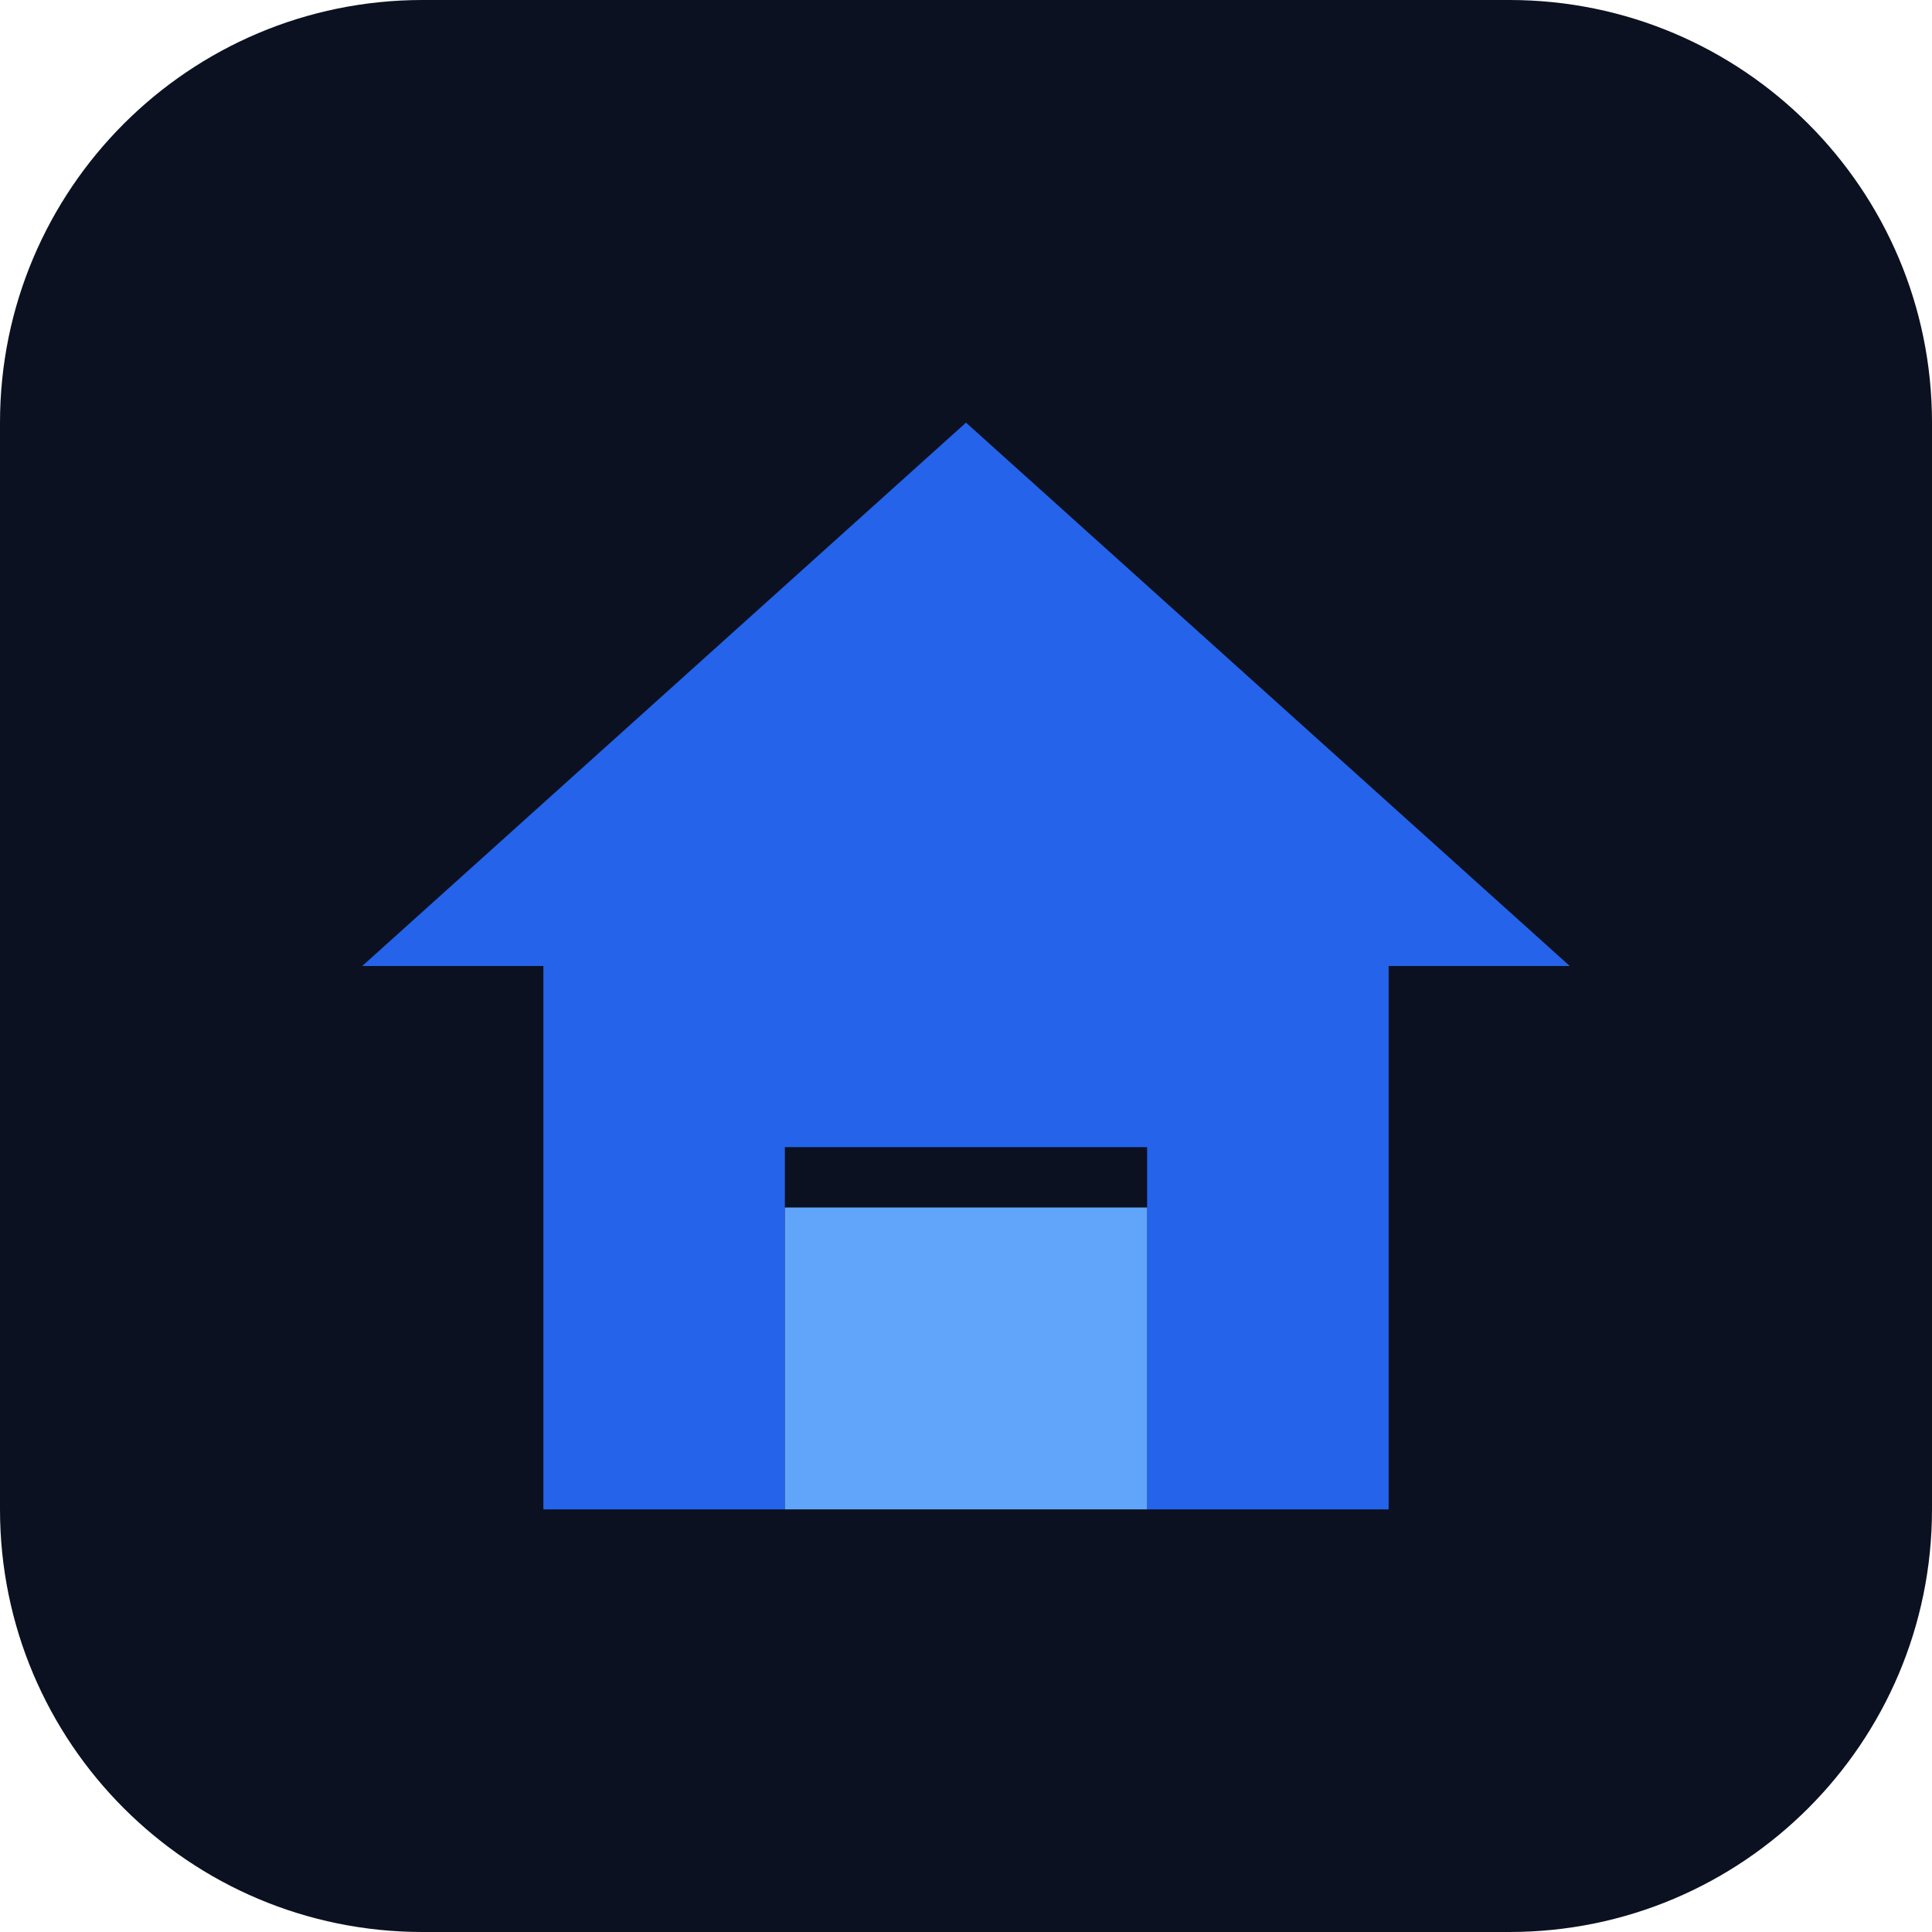
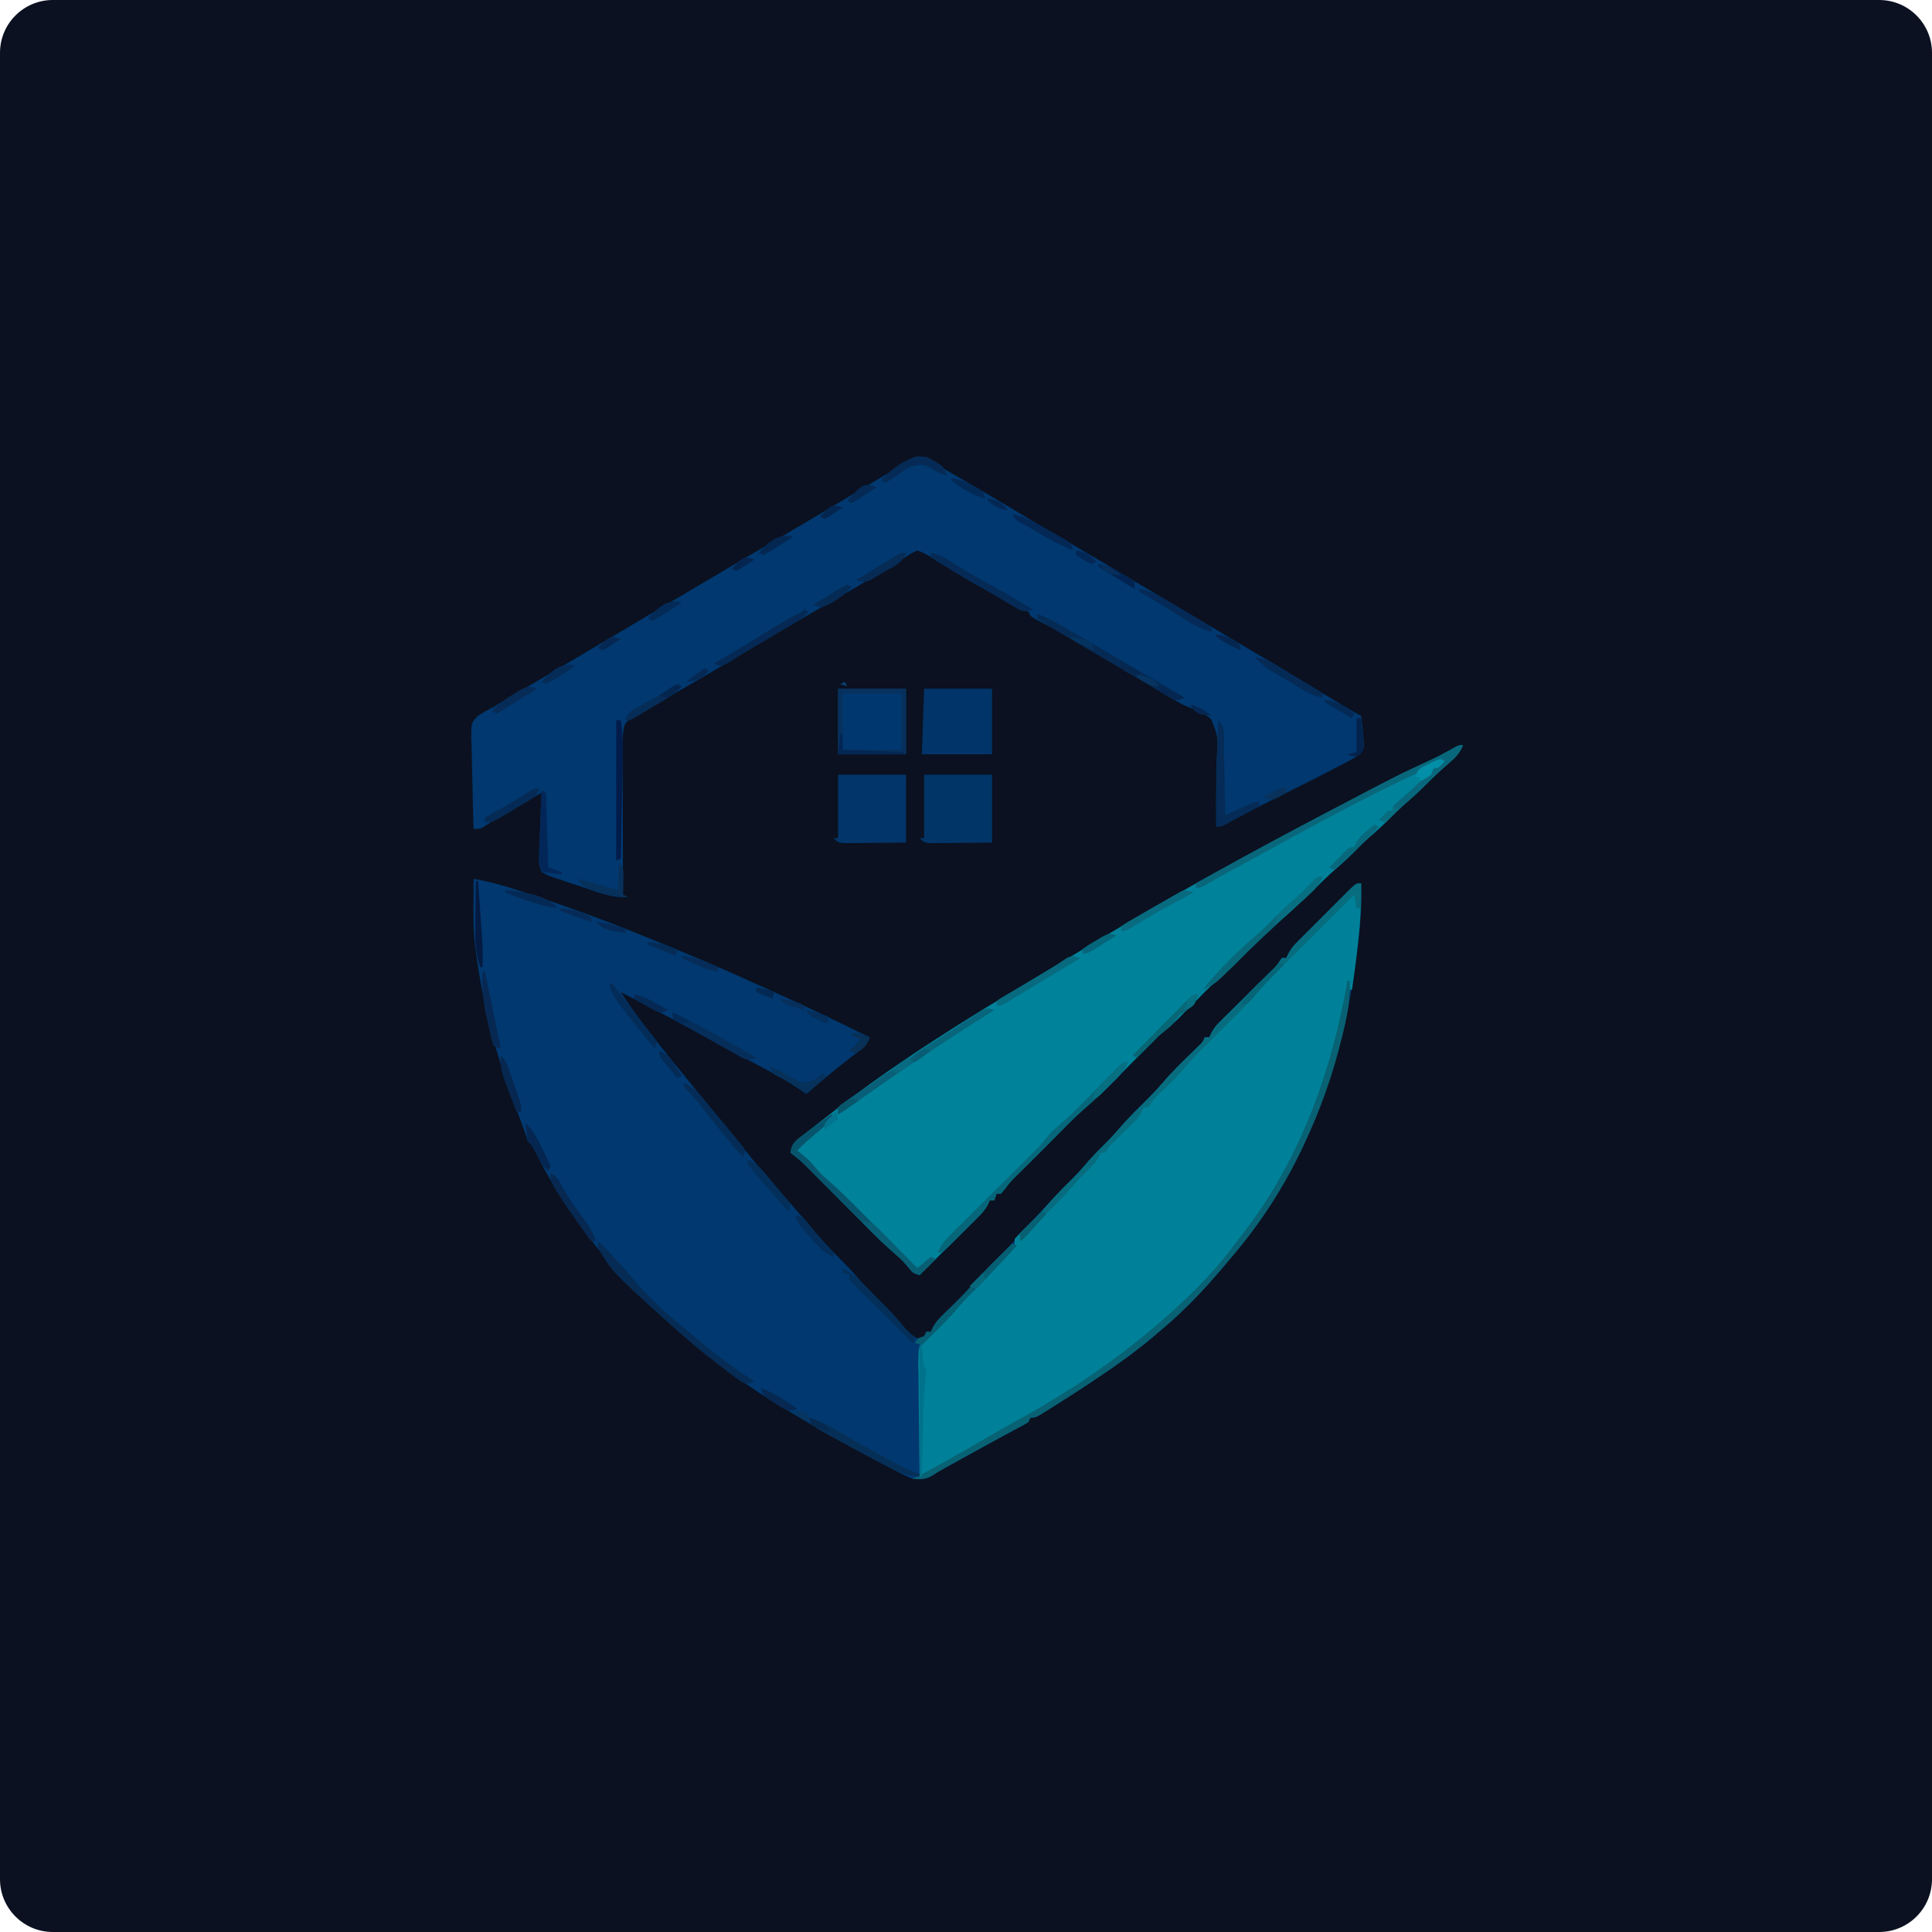
- <svg xmlns="http://www.w3.org/2000/svg" viewBox="0 0 64 64">
-   <rect width="64" height="64" rx="14" fill="#0b1120" />
-   <path d="M32 14 L52 32 H46 V50 H38 V38 H26 V50 H18 V32 H12 Z" fill="#2563eb" />
-   <rect x="26" y="40" width="12" height="10" fill="#60a5fa" />
+ <svg xmlns="http://www.w3.org/2000/svg" width="64" height="64" viewBox="0 0 64 64">
+   <rect width="64" height="64" rx="1.75" fill="#0b1120" />
+   <g transform="translate(-7.9375 -5.0875) scale(0.075)">
+     <path fill="#00386f" d="M315 456c9.32 1.55 18.08 4.49 27 7.5l2.41.81A762 762 0 0 1 387 480l1.99.8c16.73 6.76 33.4 13.62 49.78 21.18a583 583 0 0 0 6.86 3.07c14.96 6.63 29.66 13.78 44.37 20.95-1.34 4-4 5.56-7.25 8a372 372 0 0 0-15.12 12.19l-1.72 1.46L462 551l-1.5-1.06c-6.63-4.56-13.58-8.32-20.69-12.07l-9.4-5q-8.4-4.46-16.72-9.06c-11.14-6.1-22.4-11.98-33.69-17.81 4 6.18 8.26 12.09 12.81 17.88l1.86 2.37A766 766 0 0 0 407 541.57q2.97 3.62 5.88 7.3 4.62 5.77 9.43 11.38 5.7 6.69 11.06 13.63A465 465 0 0 0 452 596l5.14 5.86q2.32 2.67 4.6 5.38a262 262 0 0 0 17.04 18.55 98 98 0 0 1 5.53 6.02 191 191 0 0 0 11.98 12.45c3.48 3.42 6.61 6.97 9.71 10.74 2.47 2.43 2.47 2.43 5 4l3-1 1-2h2l.81-1.8c1.2-2.22 2.4-3.62 4.2-5.37l1.79-1.75 1.89-1.83c4.34-4.27 8.54-8.54 12.47-13.2 2.96-3.3 6.14-6.4 9.32-9.49 3.4-3.34 6.55-6.85 9.67-10.45 3.2-3.64 6.53-7.15 9.85-10.67 1-1.08 1-1.08 2.04-2.17q4.79-5.1 9.75-10.05a110 110 0 0 0 6.65-7.16q3.61-4.18 7.56-8.06a121 121 0 0 0 7.25-7.75c3.09-3.6 6.38-6.92 9.75-10.25 3.24-3.2 6.43-6.4 9.38-9.87 4.01-4.74 8.48-9.04 12.91-13.38l1.8-1.77 1.62-1.6c1.4-1.37 1.4-1.37 2.29-3.38h2l.82-1.8a20 20 0 0 1 4.05-5.28l1.75-1.74 1.88-1.84 1.94-1.92 6.12-6.04 9.96-9.83c3.12-2.98 3.12-2.98 5.48-6.55h2l.82-1.8a21 21 0 0 1 4.04-5.32l3.6-3.61 1.94-1.94 4.03-4.02 6.18-6.2 3.92-3.9 1.87-1.9c4.37-4.31 4.37-4.31 6.6-4.31.15 8.65-.2 17.1-1.19 25.69l-.4 3.51C699.36 537.23 682.5 585.6 649 624l-2.86 3.41c-8.36 9.95-17.17 19.24-27.14 27.59l-1.47 1.27c-8.93 7.73-18.4 14.52-28.22 21.04l-1.7 1.14a814 814 0 0 1-18.82 12.1l-3.22 2C563 694 563 694 561 694l-1 2a78 78 0 0 1-4.63 2.61l-3.02 1.61L549 702a1493 1493 0 0 0-12.95 7.12l-9.6 5.3-3.4 1.87c-3.01 1.63-3.01 1.63-5.58 3.43-3.14 1.62-4.97 1.7-8.47 1.28-3.15-1.25-3.15-1.25-6.52-3l-1.87-.97-5.99-3.15-4.17-2.2A709 709 0 0 1 454 691l-2.28-1.36A305 305 0 0 1 407 657l-2.15-1.85-8.61-7.6C384.51 637.07 374.45 625.54 365 613l-1.28-1.68a215 215 0 0 1-21.41-34.76c-1.19-2.64-1.19-2.64-3.31-4.56q-1.04-3-2-6l-1.77-4.65c-9.32-24.1-15.94-47.67-19.23-73.35l-.4-2.95c-.51-4.46-.64-8.9-.65-13.38l-.01-2.91q0-6.37.06-12.76" />
+     <path fill="#00386f" d="M517.17 271.17q2.94 1.88 5.83 3.83l5.1 2.97q2.72 1.55 5.41 3.14l1.85 1.1 5.81 3.4q10.87 6.38 21.64 12.89c6.2 3.72 12.45 7.35 18.69 11q13.11 7.64 26.1 15.46 5.94 3.56 11.9 7.04 8.03 4.7 16 9.5 7.65 4.6 15.38 9.13c12.44 7.3 24.8 14.76 37.16 22.2l13.27 7.97 2.02 1.22q1.8 1.05 3.67 1.98a78 78 0 0 1 .81 7.38l.2 2.07c.35 5.1.35 5.1-1.3 7.15-2.85 2.34-6.14 3.9-9.4 5.59l-2.3 1.2q-10.25 5.31-20.6 10.41a2190 2190 0 0 0-11.84 5.94l-9.4 4.72-2.65 1.34A106 106 0 0 1 643 433l.02-1.96q.04-8.06 0-16.11-.06-6.5.25-12.98c.61-8.73.61-8.73-2.53-16.52-3.22-2.66-6.77-4.1-10.67-5.56-3.28-1.38-6.21-3.27-9.23-5.13a509 509 0 0 0-9.56-5.7l-15.09-8.83-1.9-1.1a2902 2902 0 0 1-16.9-9.98q-7.14-4.19-14.48-7.97C561 340 561 340 560 338q-2.48-1.04-5-2-2.71-1.41-5.4-2.9l-3.12-1.75-3.3-1.85-3.36-1.89a410 410 0 0 1-21.14-12.68c-2.56-1.65-4.77-2.96-7.68-3.93-2.34 1.03-2.34 1.03-4.85 2.66l-2.98 1.82-3.23 2.02-6.86 4.2-1.78 1.08c-6 3.66-12.08 7.17-18.18 10.66a2626 2626 0 0 0-36.97 21.69l-16.62 9.85q-7.1 4.2-14.28 8.28l-8.07 4.6q-1.98 1.13-3.97 2.24a478 478 0 0 0-5.54 3.15l-3.24 1.83c-3 2.37-2.96 3.21-3.43 6.92q-.13 3.54-.11 7.09v2.1l.02 11.58.02 12.49.02 12.75L381 463l2 1c-4.9.27-8.95-.68-13.55-2.23l-2.12-.7-4.4-1.5q-3.37-1.13-6.76-2.22l-4.28-1.46-2.05-.65c-1.88-.66-1.88-.66-4.84-2.24-1.6-3.8-1.04-7.97-.88-12.05l.07-2 .4-10.53L345 418l-10.12 5.75-2.89 1.63c-5.85 3.33-5.85 3.33-11.48 7.01C318 434 318 434 315 434q-.34-10.09-.5-20.18-.06-3.43-.18-6.86-.15-4.94-.2-9.87l-.14-3.1c0-6.94 0-6.94 2.88-9.89A62 62 0 0 1 324 380l3.07-1.9 2.77-1.62 3.18-1.88 3.36-1.98 10.95-6.46q8.6-5.06 17.17-10.16l6.75-4 3.38-2 10.12-6 3.37-2 23.56-13.96a6926 6926 0 0 1 37.12-21.88q12.55-7.34 25-14.83 9.42-5.66 18.89-11.27l2.72-1.61q2.55-1.51 5.15-2.99c2.47-1.42 2.47-1.42 4.7-3.16 4.6-3.25 6.84-3.86 11.91-1.13" />
+     <path fill="#008199" d="M707 458c.2 9.08-.35 17.87-1.44 26.88l-.4 3.54A501 501 0 0 1 703 505h-2l-.63 3.28c-7.02 35.54-19.2 69.1-40.37 98.72l-1.38 1.96c-7.44 10.46-15.66 19.86-24.62 29.04l-1.7 1.77c-7.05 7.29-14.29 14-22.3 20.23l-2.87 2.32c-13.27 10.52-27.76 19.3-42.2 28.12l-2.8 1.72a378 378 0 0 1-16.51 9.43q-3.6 1.94-7.17 3.94l-2.18 1.21-4.27 2.38q-9.95 5.53-20 10.88-.18-11.22-.26-22.43-.04-5.2-.12-10.41-.09-6-.1-11.98l-.09-3.77c0-8.65 0-8.65 2.9-12.54L517 657l1.65-1.63 1.44-1.42c5.21-5.17 10.35-10.32 15.1-15.92 2.35-2.64 4.86-5.11 7.37-7.6 4.03-4 7.97-7.93 11.44-12.43v-3a83 83 0 0 1 5.06-5.19l3.07-2.97 1.5-1.47a89 89 0 0 0 4.93-5.43c3.46-4.06 7.24-7.75 11.03-11.5 2.7-2.73 5.2-5.59 7.7-8.51 1.83-2.06 3.75-4 5.71-5.93a121 121 0 0 0 7.25-7.75c3.09-3.6 6.38-6.92 9.75-10.25 3.24-3.2 6.43-6.4 9.38-9.87 4.01-4.74 8.48-9.04 12.91-13.38l1.8-1.77 1.62-1.6c1.4-1.37 1.4-1.37 2.29-3.38h2l.82-1.8a20 20 0 0 1 4.05-5.28l1.75-1.74 1.88-1.84 1.94-1.92 6.12-6.04 9.96-9.83c3.12-2.98 3.12-2.98 5.48-6.55h2l.82-1.8a21 21 0 0 1 4.04-5.32l1.74-1.75c.92-.93.92-.93 1.87-1.86l1.93-1.94 4.03-4.02 6.18-6.2 3.92-3.9 1.87-1.9c4.37-4.31 4.37-4.31 6.6-4.31" />
+     <path fill="#00829a" d="M752 397c-1.5 3.68-3.63 5.68-6.62 8.25a171 171 0 0 0-9.5 8.88c-3.16 3.2-6.47 6.16-9.88 9.09-2.08 1.85-4.04 3.8-6 5.78-3.2 3.25-6.54 6.25-10 9.22-2.08 1.85-4.04 3.8-6 5.78-2.56 2.6-5.17 5.06-7.94 7.44-3.73 3.2-7.17 6.63-10.6 10.15a194 194 0 0 1-8.31 7.52c-3.6 3.17-7.1 6.47-10.59 9.76-1.11 1.06-1.11 1.06-2.26 2.13q-6.8 6.44-13.39 13.12a159 159 0 0 1-8 7.2c-3.11 2.74-6 5.71-8.91 8.68l-5 5-2.44 2.5c-2.73 2.67-5.63 5.06-8.56 7.5a527 527 0 0 0-5 5l-2.55 2.57-2.69 2.7-7.6 7.65a274 274 0 0 1-16.34 15.48c-3.15 2.76-6.07 5.74-9 8.73l-5.25 5.28q-4.64 4.68-9.32 9.3l-2.81 2.79-2.82 2.78c-2.65 2.66-2.65 2.66-4.83 5.56L548 595h-2l-1 3h-2l-.82 1.8a21 21 0 0 1-4.07 5.32l-1.76 1.75-1.89 1.86-1.94 1.94-6.14 6.08-4.17 4.14L512 631c-3-1-3-1-4.69-3.12a42 42 0 0 0-5.97-6.08 219 219 0 0 1-12.16-11.53l-2.15-2.15-11.25-11.3-8.31-8.33-1.8-1.82-3.16-3.18A55 55 0 0 0 455 577c.54-3.81 1.91-5.09 4.94-7.37l2.76-2.12 1.58-1.2q2.83-2.17 5.61-4.42c35.56-28.32 75.44-51.58 114.4-74.87l6.86-4.13A1696 1696 0 0 1 654 447l3.22-1.76c13.2-7.23 26.5-14.26 39.88-21.18q5.5-2.84 10.96-5.75a575 575 0 0 1 27.83-13.91 132 132 0 0 0 11.1-5.69C750 397 750 397 752 397" />
+     <path fill="#013568" d="M514 410h30v30l-14.87.13-4.7.05-3.67.02-3.78.03C514 440 514 440 512 438h2z" />
+     <path fill="#023569" d="M476 410h30v30l-14.87.13-4.7.05-3.67.02-3.78.03C476 440 476 440 474 438h2z" />
+     <path fill="#013468" d="M514 372h30v29h-31z" />
+     <path fill="#00376f" d="M476 372h30v29h-30z" />
+     <path fill="#086274" d="M701 501h1c.32 7.46-.83 14.01-2.56 21.25l-.82 3.45A245 245 0 0 1 681 575l-1 2.09A215 215 0 0 1 649 624l-2.86 3.41c-8.36 9.95-17.17 19.24-27.14 27.59l-1.47 1.27c-8.93 7.73-18.4 14.52-28.22 21.04l-1.7 1.14a814 814 0 0 1-18.82 12.1l-3.22 2C563 694 563 694 561 694l-1 2a78 78 0 0 1-4.63 2.61l-3.02 1.61L549 702a1493 1493 0 0 0-12.95 7.12l-9.6 5.3-3.4 1.87q-2.91 1.64-5.75 3.42c-2.9 1.63-5.03 1.52-8.3 1.29l1.77-.88c3.48-1.75 6.88-3.66 10.3-5.56l2.39-1.33a1177 1177 0 0 0 19.58-11.2q6.38-3.72 12.86-7.29c26.5-14.6 51.2-31.87 73.1-52.74l1.67-1.58a187 187 0 0 0 20.99-23.63q2.02-2.7 4.08-5.34c24.69-32.3 38.27-70.72 45.26-110.45" />
+     <path fill="#086c7f" d="M707 458v11h-2l-1-6-2 2-8.72 8.7-21.12 21.04-2.16 2.15a226 226 0 0 0-11.38 12.26c-2.33 2.65-4.8 5.12-7.3 7.6l-1.54 1.52-6.38 6.31c-5.47 5.4-10.87 10.8-15.86 16.66-2.5 2.86-5.2 5.49-7.91 8.13-3.77 3.47-3.77 3.47-6.63 7.63h-2l-.81 1.8a20 20 0 0 1-4.16 5.33l-1.73 1.7-1.8 1.73-3.53 3.44-1.58 1.53c-1.62 1.63-1.62 1.63-3.39 4.47h-2l-.77 1.77c-1.36 2.47-2.87 4.04-4.92 5.98-2.71 2.64-5.29 5.3-7.75 8.19-3.26 3.8-6.78 7.3-10.35 10.81a142 142 0 0 0-7.7 8.62C559 614 559 614 556 616c.57-3.67 1.94-5.24 4.63-7.75 2.72-2.62 5.3-5.25 7.75-8.12 3.52-4.12 7.35-7.88 11.2-11.68 2.7-2.74 5.21-5.6 7.7-8.52 1.84-2.06 3.76-4 5.72-5.93a121 121 0 0 0 7.25-7.75c3.09-3.6 6.38-6.92 9.75-10.25 3.24-3.2 6.43-6.4 9.38-9.87 4.01-4.74 8.48-9.04 12.91-13.38l1.8-1.77 1.62-1.6c1.4-1.37 1.4-1.37 2.29-3.38h2l.82-1.8a20 20 0 0 1 4.05-5.28l1.75-1.74 1.88-1.84 1.94-1.92 6.12-6.04 9.96-9.83c3.12-2.98 3.12-2.98 5.48-6.55h2l.82-1.8a21 21 0 0 1 4.04-5.32l3.6-3.61 1.94-1.94 4.03-4.02 6.18-6.2 3.92-3.9 1.87-1.9c4.37-4.31 4.37-4.31 6.6-4.31" />
+     <path fill="#09677c" d="M752 397c-1.5 3.68-3.63 5.68-6.62 8.25a171 171 0 0 0-9.5 8.88 162 162 0 0 1-9.98 9.2A147 147 0 0 0 718 431l-3-1a91 91 0 0 1 4-4h2v-2c1.57-1.55 1.57-1.55 3.69-3.31 2.34-2 4.57-3.95 6.75-6.13 3.7-3.7 7.63-7.11 11.56-10.56-25.67 11.7-50.76 24.9-75.43 38.58-5.73 3.17-11.5 6.28-17.26 9.41l-2.59 1.42-2.44 1.33q-3.17 1.76-6.28 3.6c-3 1.66-3 1.66-5 1.66v-2a2842 2842 0 0 1 61-33l1.97-1.03c26.61-13.97 26.61-13.97 40.14-20.18 3.35-1.55 6.59-3.16 9.77-5.03C750 397 750 397 752 397" />
+     <path fill="#07315c" d="M476 372h30v29h-30zm2 2v25h26v-25z" />
+     <path fill="#06677a" d="M604 537c-1.62 4.08-4.54 6.8-7.62 9.81l-1.65 1.63c-2.8 2.74-5.62 5.4-8.6 7.93-5.86 4.98-11.16 10.58-16.56 16.04a1137 1137 0 0 1-12.13 12.09l-2.82 2.78c-2.65 2.66-2.65 2.66-4.83 5.56L548 595h-2l-1 3h-2l-.73 1.72c-1.52 2.73-3.34 4.61-5.55 6.83l-2.55 2.56-2.67 2.64-2.67 2.7-2.55 2.53-2.34 2.34C522 621 522 621 520 621c1.5-3.5 3.5-5.74 6.2-8.41l2.63-2.62 2.85-2.81 2.92-2.9q3.84-3.83 7.7-7.64l16.59-16.45 2.65-2.63 2.32-2.3A102 102 0 0 0 570 568a76 76 0 0 1 3.48-3.04 169 169 0 0 0 10.48-9.9l1.58-1.59 6.5-6.6 4.8-4.87 1.48-1.52c3.45-3.48 3.45-3.48 5.68-3.48" />
+     <path fill="#07556d" d="m473 560 2 1-2.96 2.52-3.85 3.3-1.95 1.65-1.88 1.61-1.73 1.48A91 91 0 0 0 458 576l2.75 2.19c2 1.66 3.5 3.13 5.13 5.18a41 41 0 0 0 5.73 5.77c4.47 3.88 8.66 8 12.83 12.2l14.5 14.56Q505 621.94 511 628l6-5 2 1-7 7c-3-1-3-1-4.69-3.12a42 42 0 0 0-5.97-6.08 219 219 0 0 1-12.16-11.53l-2.15-2.15-11.25-11.3-8.31-8.33-1.8-1.82-3.16-3.18A55 55 0 0 0 455 577c.35-2.88.91-3.91 3.04-5.96l5.3-4.07q4.78-3.56 9.66-6.97" />
+     <path fill="#062b54" d="M370 616c6.22 6.02 11.91 12.57 17.56 19.13a151 151 0 0 0 19.47 18.46q3.05 2.46 6 5.04c8.21 7.16 16.9 13.35 25.97 19.37-1.75.66-1.75.66-4 1-1.96-.97-1.96-.97-4.02-2.5l-2.32-1.73-2.47-1.9-2.57-1.93A342 342 0 0 1 401 652l-1.94-1.75C376 629.34 376 629.34 370 619z" />
+     <path fill="#07667c" d="m545 514-1.53.95a1181 1181 0 0 0-36.47 23.8l-1.95 1.32a891 891 0 0 0-22.66 15.8c-4.19 3.03-4.19 3.03-6.39 4.13v-3c1.3-1.27 1.3-1.27 3.16-2.53l2.07-1.44 2.27-1.53 2.34-1.61 4.82-3.3q3.18-2.16 6.33-4.37c9.76-6.8 19.7-13.32 29.7-19.74q2.22-1.42 4.41-2.85l5.46-3.5 3-1.93C542 513 542 513 545 514" />
+     <path fill="#052a54" d="M564 339a67 67 0 0 1 10.16 4.88l3.05 1.77 3.29 1.91 3.42 1.98L595 356l1.98 1.15C621.2 371.31 621.2 371.31 629 376c-2.27.79-3.52 1.18-5.82.33l-1.88-1.15-2.19-1.3-2.36-1.44-5.12-3.06-2.76-1.66q-5.99-3.57-12.02-7.05a1898 1898 0 0 1-25.47-15A191 191 0 0 1 564 341z" />
+     <path fill="#052b56" d="M644 386c3.09 3.09 2.36 6.8 2.41 10.95l.06 2.68.15 8.5.12 5.75q.14 7.05.26 14.12l2.77-1.31 3.6-1.69 3.6-1.69C660 422 660 422 662 422v2l-8.37 4.5-2.41 1.3-2.3 1.23-2.13 1.14C645 433 645 433 643 433a801 801 0 0 1 1-47" />
+     <path fill="#086778" d="M690 455c-1.35 3.03-2.8 5-5.24 7.25l-1.96 1.83-2.11 1.92-2.17 2-6.52 6-6.87 6.31-1.6 1.47q-5.04 4.65-9.84 9.53C642.73 502.37 642.73 502.37 637 505c7.5-9.23 16.11-17.7 25.18-25.4 2.74-2.4 5.26-5.03 7.82-7.63a147 147 0 0 1 7.98-7.16c2.93-2.63 5.64-5.46 8.36-8.3C688 455 688 455 690 455" />
+     <path fill="#011c4a" d="M378 386h2c1.08 6.84 1.05 13.46.88 20.38l-.32 14.62-.16 7.55L380 447l-2 1z" />
+     <path fill="#065e73" d="m553 617 2 1c-14.74 15.82-14.74 15.82-21.3 22.28-2.45 2.49-4.7 5.13-6.98 7.77-2.76 3.13-5.74 6.03-8.72 8.95l-2.94 2.94L513 662l-3-1c1-2 1-2 4-3l1-2h2l.81-1.8c1.2-2.22 2.4-3.62 4.2-5.37l1.79-1.75 1.89-1.83c5.61-5.49 5.61-5.49 10.87-11.31 5.08-6.01 10.84-11.42 16.44-16.94" />
+     <path fill="#062f57" d="M463 694c5.82 1.6 10.65 4.53 15.81 7.56 6.84 3.97 13.7 7.87 20.69 11.57l2.08 1.1A89 89 0 0 0 512 719v1a33 33 0 0 1-13.1-3.88l-3.4-1.78-3.56-1.9-3.64-1.93q-5.16-2.73-10.3-5.51l-2.6-1.4c-11.2-6.02-11.2-6.02-12.4-9.6" />
+     <path fill="#052a56" d="M517 312c3.93.65 6.74 2.57 10.06 4.69 4 2.52 8.01 4.95 12.19 7.19 7.72 4.13 15.22 8.65 22.75 13.12-2.66 1.05-3.7 1.12-6.39-.01l-2.65-1.6-2.99-1.77-3.16-1.93-6.48-3.88-3.23-1.96a484 484 0 0 0-8.46-4.94l-2.4-1.38-4.41-2.5q-2.46-1.45-4.83-3.03z" />
+     <path fill="#052954" d="m461 337 2 1c-2.59 2.92-5.57 4.66-8.92 6.62l-1.74 1.02q-2.76 1.63-5.53 3.24l-10.68 6.25a175 175 0 0 0-7.74 4.94c-3.39 1.93-3.39 1.93-5.6 1.55L421 361l3.33-1.94c9.86-5.76 9.86-5.76 19.55-11.81 4.54-2.94 9.22-5.55 14-8.09 2.04-.99 2.04-.99 3.12-2.16" />
+     <path fill="#032658" d="m345 417 2 1 1 33 6 2v1l-9-1c-1.04-4.18-1.04-7.98-.88-12.27l.32-8.54.16-4.41q.19-5.4.4-10.78" />
+     <path fill="#042f59" d="M478 628a40 40 0 0 1 9.25 7.02l2.34 2.35 2.41 2.44 2.4 2.41A169 169 0 0 1 506 655a176 176 0 0 0 4 4l-1 2a5319 5319 0 0 1-16.04-15.89l-7.7-7.61A146 146 0 0 1 481 633v-2l-3-1z" />
+     <path fill="#062e5a" d="M403 515c12.67 6.1 24.85 12.93 37 20-2.58.98-3.69 1.12-6.3.1l-2.52-1.42-2.81-1.56-2.93-1.68-2.85-1.6-5.68-3.2q-6.92-3.88-13.91-7.64z" />
+     <path fill="#042c57" d="M408 546a26 26 0 0 1 9 7.69l2.3 2.92 1.28 1.61a302 302 0 0 0 4.93 5.96l1.81 2.16 3.6 4.26 1.65 2 1.5 1.77.93 1.63-1 3a529 529 0 0 1-18.3-22.33 67 67 0 0 0-6.02-6.95C408 548 408 548 408 546" />
+     <path fill="#076a7e" d="m583 491-3.85 2.3-2.5 1.51-5.45 3.27a1843 1843 0 0 0-12.8 7.72l-2.07 1.26-3.83 2.35c-4.28 2.59-4.28 2.59-6.5 2.59v-2c1.84-1.3 1.84-1.3 4.43-2.8l2.84-1.64 3.04-1.75c7.05-4.07 14-8.16 20.67-12.83 2.5-1.21 3.43-.75 6.02.02" />
+     <path fill="#085f74" d="M487 607c4.08.53 5.94 2.6 8.77 5.47l2.7 2.73 2.78 2.86 2.84 2.88L511 628l6-5 2 1-7 7c-3-1-3-1-4.69-3.12a42 42 0 0 0-5.94-6.07A178 178 0 0 1 487 608z" />
+     <path fill="#00728c" d="M512 662h1l.18 1.9.26 2.48.24 2.46c.21 2.2.21 2.2 1.32 4.16l-.7 6.64c-.66 7.47-.69 15-.86 22.49L513 720h-1z" />
+     <path fill="#052a57" d="M609 328c4.46.6 7.63 2.3 11.5 4.56l1.82 1.07q2.85 1.67 5.68 3.37l1.92 1.13q2.73 1.61 5.46 3.25l3.27 1.96L641 345v2c-5.21-1.46-9.26-3.84-13.75-6.75l-4.23-2.7-2.07-1.32a327 327 0 0 0-10.33-6.17L609 329z" />
+     <path fill="#086b80" d="m633 462-9.37 5.13-2.78 1.51a309 309 0 0 0-16.17 9.43C603 479 603 479 601 479v-2c2.14-1.48 2.14-1.48 5.1-3.19l3.24-1.86 3.41-1.95 3.37-1.95q4.42-2.56 8.88-5.05l2.1-1.26c2.36-.92 3.56-.58 5.9.26" />
+     <path fill="#062851" d="M349 586c3.04 2.03 3.53 2.66 5.06 5.75 2.7 5.1 6.01 9.67 9.46 14.29 2.36 3.2 4.2 6.18 5.48 9.96h-2c-1.23-1.4-1.23-1.4-2.6-3.37l-1.54-2.17-1.61-2.34-1.63-2.34C349 590.4 349 590.4 349 586" />
+     <path fill="#086777" d="M635 507c-1.38 4.96-3.78 6.3-8 9q-2.05 2.47-4 5a263 263 0 0 1-5 4 283 283 0 0 0-5 5l-5 5-2-1a4943 4943 0 0 1 15.31-15.46q2.79-2.83 5.59-5.63l1.76-1.8c4.11-4.11 4.11-4.11 6.34-4.11" />
+     <path fill="#042c59" d="M376 502c3.6 4.46 7.09 9 10.56 13.56l1.75 2.29L393 524l1.75 2.06L396 528l-1 3c-18.1-22.28-18.1-22.28-20-28z" />
+     <path fill="#07305b" d="M379 449c2 2 2 2 2.2 4.82l-.07 3.3-.06 3.33L381 463l2 1c-4.92.28-8.63-.65-13.25-2.31l-3.7-1.3C363 459 363 459 361 456q9.02 2.42 18 5z" />
+     <path fill="#052a56" d="M660 358c3.77.58 6.44 1.63 9.69 3.62l2.61 1.59 2.7 1.67 2.7 1.64 4.98 3.05q2.52 1.55 5.11 2.99L690 374v2c-5.58-1.08-10.18-4.44-15-7.31l-3.02-1.77-2.92-1.72-2.65-1.57A37 37 0 0 1 660 358" />
+     <path fill="#062a56" d="M515.33 269.71c7.2 3.87 7.2 3.87 8.67 8.29a32 32 0 0 1-7.44-3.69c-3.39-1.73-4.9-1.24-8.56-.31-2.96 1.63-2.96 1.63-5.75 3.63-2.86 1.97-2.86 1.97-5.25 3.37l-2-1c4.72-5.25 13.04-11.84 20.33-10.29" />
+     <path fill="#072852" d="M319 497h1l2.38 11.38.67 3.21q2.03 9.69 3.95 19.41l-3-1c-.8-1.96-.8-1.96-1.39-4.52l-.65-2.85-.65-3-.68-2.9A74 74 0 0 1 319 497" />
+     <path fill="#042856" d="M553 295c5.99.92 10.56 3.89 15.75 6.88 1.46.8 1.46.8 2.94 1.64l2.8 1.6 2.55 1.45C579 308 579 308 580 311c-5.58-2.11-10.58-5.04-15.75-8l-2.94-1.66-2.8-1.59-2.55-1.45C554 297 554 297 553 295" />
+     <path fill="#042f5a" d="M436 580a17 17 0 0 1 6.91 5.12l1.56 1.84 1.6 1.91 1.6 1.9A527 527 0 0 1 452 596l1.93 2.26L455 600l-1 3-6.19-7.12-1.75-2.02-6.6-7.62C436 582.23 436 582.23 436 580" />
+     <path fill="#085f77" d="m499 541 3 1-9.62 6.75-2.74 1.92A597 597 0 0 1 476 560v-3c1.47-1.38 1.47-1.38 3.5-2.78l2.25-1.55 2.38-1.6 2.3-1.6q2.24-1.54 4.5-3.06 1.95-1.32 3.86-2.72c1.58-1.13 1.58-1.13 4.21-2.69" />
+     <path fill="#06315b" d="M446 539c4.26 1.51 7.9 3.69 11.72 6.07 2.87 1.17 4.36.85 7.28-.07 2.26-1.47 2.26-1.47 4-3l2 1-9 8-4.12-2.81a66 66 0 0 0-8.38-4.88C447 542 447 542 446 539" />
+     <path fill="#052a55" d="M344 416c-1.21 3.64-2.15 3.99-5.37 5.92l-2.68 1.6-2.82 1.67-2.8 1.7C323.38 431 323.38 431 320 431v-2l2.78-1.57 5.65-3.22c3.5-2 6.94-4.04 10.32-6.21 3.25-2 3.25-2 5.25-2" />
+     <path fill="#062d58" d="m405 370 2 1a32 32 0 0 1-7.6 5.92l-2.68 1.6-2.78 1.67-2.8 1.7-2.68 1.59-2.44 1.47C384 386 384 386 382 386c1.25-3.74 2.28-4.01 5.66-5.88l2.84-1.6 3-1.64 5.84-3.26 2.63-1.45c1.96-1.01 1.96-1.01 3.03-2.17" />
+     <path fill="#076f81" d="M690 455c-1.4 3.2-3.03 5.23-5.59 7.6l-2.13 1.99-2.22 2.04-2.2 2.06c-2.88 2.67-5.59 5.13-8.86 7.31.39-4.47 3.5-6.63 6.69-9.37l4.87-4.33a98 98 0 0 0 5.07-4.99C688 455 688 455 690 455" />
+     <path fill="#041a41" d="M316 457h1l1.15 16.58c1 14.32 1 14.32.85 21.42h-1a42 42 0 0 1-2.2-14.46l.01-2.06.06-6.42.03-4.38q.03-5.34.1-10.68" />
+     <path fill="#042e59" d="M457 605h3a49 49 0 0 1 4.38 5.19 84 84 0 0 0 7.4 8.55C474 621 474 621 474 623c-4.15-1.6-6.73-4.64-9.62-7.87l-1.49-1.61c-2.43-2.68-4.5-5.16-5.89-8.52" />
+     <path fill="#062750" d="M327 534c2.19 2.19 2.72 3.58 3.73 6.46l.93 2.68.96 2.8.99 2.78C336 555.61 336 555.61 336 559h-2l-3.5-9.12-1.01-2.6c-1.73-4.58-2.95-8.3-2.49-13.28" />
+     <path fill="#08697d" d="m713 432 2 1-9.23 9.32A101 101 0 0 1 695 452l-2-1 4.38-4.5q1.2-1.25 2.46-2.53C702 442 702 442 704 442l.77-1.8c1.35-2.41 2.72-3.71 4.86-5.45l1.9-1.58z" />
+     <path fill="#062b55" d="M506 312c-1.54 4.63-5.23 5.88-9.31 8.25l-2.34 1.43-2.28 1.34-2.07 1.22c-2.42.92-3.6.62-6-.24l9.88-6 2.83-1.73 2.72-1.64 2.5-1.53C504 312 504 312 506 312" />
+     <path fill="#066f82" d="M604 537c-1.66 4.29-4.8 7.09-8 10.25l-1.66 1.68C590.25 553 590.25 553 588 553c1.66-4.29 4.8-7.09 8-10.25l1.66-1.68c4.09-4.07 4.09-4.07 6.34-4.07" />
+     <path fill="#052955" d="M329 461c7.16.55 16.32 1.76 21.86 6.63L352 469c-8.13-1.23-15.41-3.89-23-7z" />
+     <path fill="#042650" d="M338 564c3.46 3.2 5.18 6.88 7.25 11.06l1.14 2.22c.94 1.88 1.78 3.8 2.61 5.72l-1 2a20 20 0 0 1-5.06-7.06c-1.17-2.52-1.95-3.95-3.94-5.94-.57-2.66-.74-5.3-1-8" />
+     <path fill="#076578" d="m671 493 2 1-1.72 1.69c-4.49 4.43-8.77 8.9-12.77 13.78C657 511 657 511 654 512a23 23 0 0 1 5.48-7.67l2.03-2.01 2.12-2.07q1.04-1.05 2.14-2.11z" />
+     <path fill="#042654" d="M477 392h1v7l27 1v1h-29z" />
+     <path fill="#062b57" d="M343 372q-4.43 2.8-8.87 5.56l-2.56 1.62-2.44 1.51-2.25 1.41-1.88.9-2-1c3.02-3.28 6.17-5.54 10-7.81l3.13-1.9c3.14-1.41 3.76-1.28 6.87-.29" />
+     <path fill="#04234c" d="M705 385h2q.37 3.4.69 6.81l.38 3.83c-.07 3.36-.07 3.36-1.41 5.33-1.66 1.03-1.66 1.03-3.85.72L701 401l4-1z" />
+     <path fill="#022351" d="M591 317c4.27.58 7.19 2.08 10.81 4.38l2.96 1.83L607 325v3l-8-4.94-2.31-1.42-2.19-1.35-2.03-1.26L591 318z" />
+     <path fill="#028fa7" d="m742 403 2 1c-1.37 1.5-1.37 1.5-3 3h-2l-1 3c-2.56 1.69-2.56 1.69-5 3v-2h-2c1-3 1-3 3.21-4.42l2.73-1.33 2.71-1.36z" />
+     <path fill="#062851" d="M442 681a52 52 0 0 1 10.81 5.63l2.96 1.9L458 690c-1.64.7-1.64.7-4 1-2.76-1.33-2.76-1.33-5.69-3.25l-2.95-1.9C443 684 443 684 442 681" />
+     <path fill="#032956" d="M526 279a28 28 0 0 1 9.75 3.38l2.36 1.27C540 285 540 285 541 288c-5.73-1.47-10.34-4.44-15-8z" />
+     <path fill="#062d59" d="M407 490c5.97.5 10.64 2.39 16 5v2c-3.95-.63-7.2-1.86-10.81-3.56l-2.96-1.38L407 491z" />
+     <path fill="#052a54" d="m480 326 2 1a32 32 0 0 1-13 9c-2.14-.45-2.14-.45-4-1q3.67-2.3 7.38-4.56l2.11-1.33c1.8-1.1 3.65-2.11 5.51-3.11" />
+     <path fill="#052b57" d="m360 362-6.37 4.06-1.83 1.18A88 88 0 0 1 347 370l-2-1c3.93-4.4 8.86-9.09 15-7" />
+     <path fill="#066173" d="m566 603 2 1-11 12-1-3z" />
+     <path fill="#042a57" d="m407 334-6.37 4.06-1.83 1.18A88 88 0 0 1 394 342l-2-1c3.93-4.4 8.86-9.09 15-7" />
+     <path fill="#052954" d="M386 507c3.66.69 6.52 2.25 9.75 4.06l2.98 1.66L401 514c-1.64.68-1.64.68-4 1-2.8-1.21-2.8-1.21-5.75-2.94l-2.98-1.71L386 509z" />
+     <path fill="#042752" d="m456 305-6.37 4.06-1.83 1.18A88 88 0 0 1 443 313l-2-1c3.93-4.4 8.86-9.09 15-7" />
+     <path fill="#093056" d="M482 524c5.75.88 5.75.88 8 2-1.24 3.73-2.77 4.85-6 7l-3-1 5-5-4-2z" />
+     <path fill="#05667b" d="m599 481-6.37 4-1.83 1.16c-4.57 2.84-4.57 2.84-6.8 2.84v-2c2.52-1.76 2.52-1.76 5.81-3.69l3.27-1.95C596 480 596 480 599 481" />
+     <path fill="#062b58" d="M353 469c5.41.47 9.2 1.24 14 4v2a183 183 0 0 1-14-5z" />
+     <path fill="#042955" d="M691 377c5.71.42 8.61 2.58 13 6l-1 2-6-3.44-3.37-1.93L691 378zm-198-94q-2.69 1.8-5.37 3.56l-3.03 2L482 290l-2-1c7.25-7.79 7.25-7.79 13-6" />
+     <path fill="#042a56" d="M397 532c3.69 1.46 5.16 3.3 7.25 6.63l1.58 2.47L407 543l-2 1-4-4.87-2.25-2.75C397 534 397 534 397 532" />
+     <path fill="#052b57" d="M392 484c5.2.44 8.66.88 13 4l-1 2-12-5z" />
+     <path fill="#052a57" d="M369 475a56 56 0 0 1 13 3v2c-9.6-1.74-9.6-1.74-13-5" />
+     <path fill="#052650" d="M617 370c4.3 1.57 8.06 3.68 12 6-1.56.75-1.56.75-4 1a27 27 0 0 1-7-4z" />
+     <path fill="#072f5b" d="M450 509c4.06.47 7.47.88 11 3v2l-4.37-1.37-2.47-.78C452 511 452 511 450 509" />
+     <path fill="#08325b" d="M674 416v2c-5.42 3.08-5.42 3.08-8.37 2.69L664 420c6.63-4 6.63-4 10-4" />
+     <path fill="#042651" d="M643 348c3.95.56 6.76 1.66 10 4l1 3a43 43 0 0 1-11-6z" />
+     <path fill="#062950" d="M463 694c4.43 1.2 6.98 2.52 10 6-3.32-.55-6.15-1.17-9-3z" />
+     <path fill="#052e5a" d="M462 514c3.56.61 6.68 1.58 10 3l-1 3-3.94-1.87-2.21-1.06C463 516 463 516 462 514" />
+     <path fill="#073461" d="M608 366c4.75.43 6.92 1.33 10 5-4.25 0-6.39-1.82-10-4z" />
+     <path fill="#052753" d="m380 350-3.87 2.56-2.18 1.44-1.95 1-2-1c5.25-5.43 5.25-5.43 10-4" />
+     <path fill="#042550" d="m476.19 291.38 1.81.62-3.87 2.56-2.18 1.44-1.95 1-2-1c4.95-5.18 4.95-5.18 8.19-4.62" />
+     <path fill="#086d7f" d="m721 424 3 1-6 6-3-1a91 91 0 0 1 4-4h2z" />
+     <path fill="#052855" d="m417 363 2 1c-3.08 3.67-5.25 4.57-10 5 2.62-2.12 5.2-4.13 8-6" />
+     <path fill="#06274f" d="M600 360a53 53 0 0 1 10 5c-1.69.69-1.69.69-4 1-2.69-1.25-2.69-1.25-5-3z" />
+     <path fill="#053360" d="M579 349c3.32.55 6.15 1.17 9 3l1 3a48 48 0 0 1-10-5z" />
+     <path fill="#032856" d="M581 311c4.31.48 6.17 1.75 9 5l-2 1c-2.48-1.11-4.68-2.58-7-4z" />
+     <path fill="#04254e" d="m405 370 2 1a33 33 0 0 1-6 5c-2.19-.37-2.19-.37-4-1l3.88-2.56 2.17-1.44z" />
+     <path fill="#062f5b" d="M591 317c4.4.5 6.71 2.09 10 5-4.75-.43-6.92-1.33-10-5" />
+     <path fill="#04254f" d="m437.19 314.38 1.81.62-3.87 2.56-2.18 1.44-1.95 1-2-1c4.95-5.18 4.95-5.18 8.19-4.62" />
+     <path fill="#042753" d="M542 288c4.31.48 6.17 1.75 9 5-4.01 0-5.82-1.67-9-4z" />
+     <path fill="#07687b" d="m540 630 1 3-4 4-3-1z" />
+     <path fill="#07566c" d="m482 553 3 1-9 6v-3c2.81-2.25 2.81-2.25 6-4" />
+     <path fill="#086b81" d="m507 535 2 1c-2.25 2.56-2.25 2.56-5 5l-4-1z" />
+     <path fill="#085d74" d="m514 531 3 1-7 5-2-1c3.75-3.87 3.75-3.87 6-5" />
+     <path fill="#077081" d="M635 507c-1.48 4.68-1.48 4.68-4.12 6.31L629 514c.63-3.64 1.85-7 6-7" />
+     <path fill="#032854" d="M440 504c2.76.52 5.33 1.1 8 2l-1 3-7-3z" />
+     <path fill="#06355f" d="M456 691c2.88.25 2.88.25 6 1 1.38 2.06 1.38 2.06 2 4-3.38-1.19-5.65-2.28-8-5" />
+     <path fill="#03748e" d="m475 558 1 4-6 5c0-3 0-3 1.94-5.06L474 560z" />
+     <path fill="#032a56" d="m403 515 8 4c-4 1-4 1-6.25.06L403 518z" />
+     <path fill="#042650" d="M632 379a29 29 0 0 1 9 5c-5.52-.61-5.52-.61-7.87-2.5C632 380 632 380 632 379" />
+     <path fill="#074173" d="m479 369 1 2-3-1z" />
+     <path fill="#044377" d="m514 408 3 1Z" />
+     <path fill="#084676" d="m477 408 3 1Z" />
+     <path fill="#064473" d="m541 408 2 1Z" />
+     <path fill="#04477c" d="m518 408 2 1Z" />
+     <path fill="#044278" d="m502 370 2 1Z" />
+   </g>
</svg>
